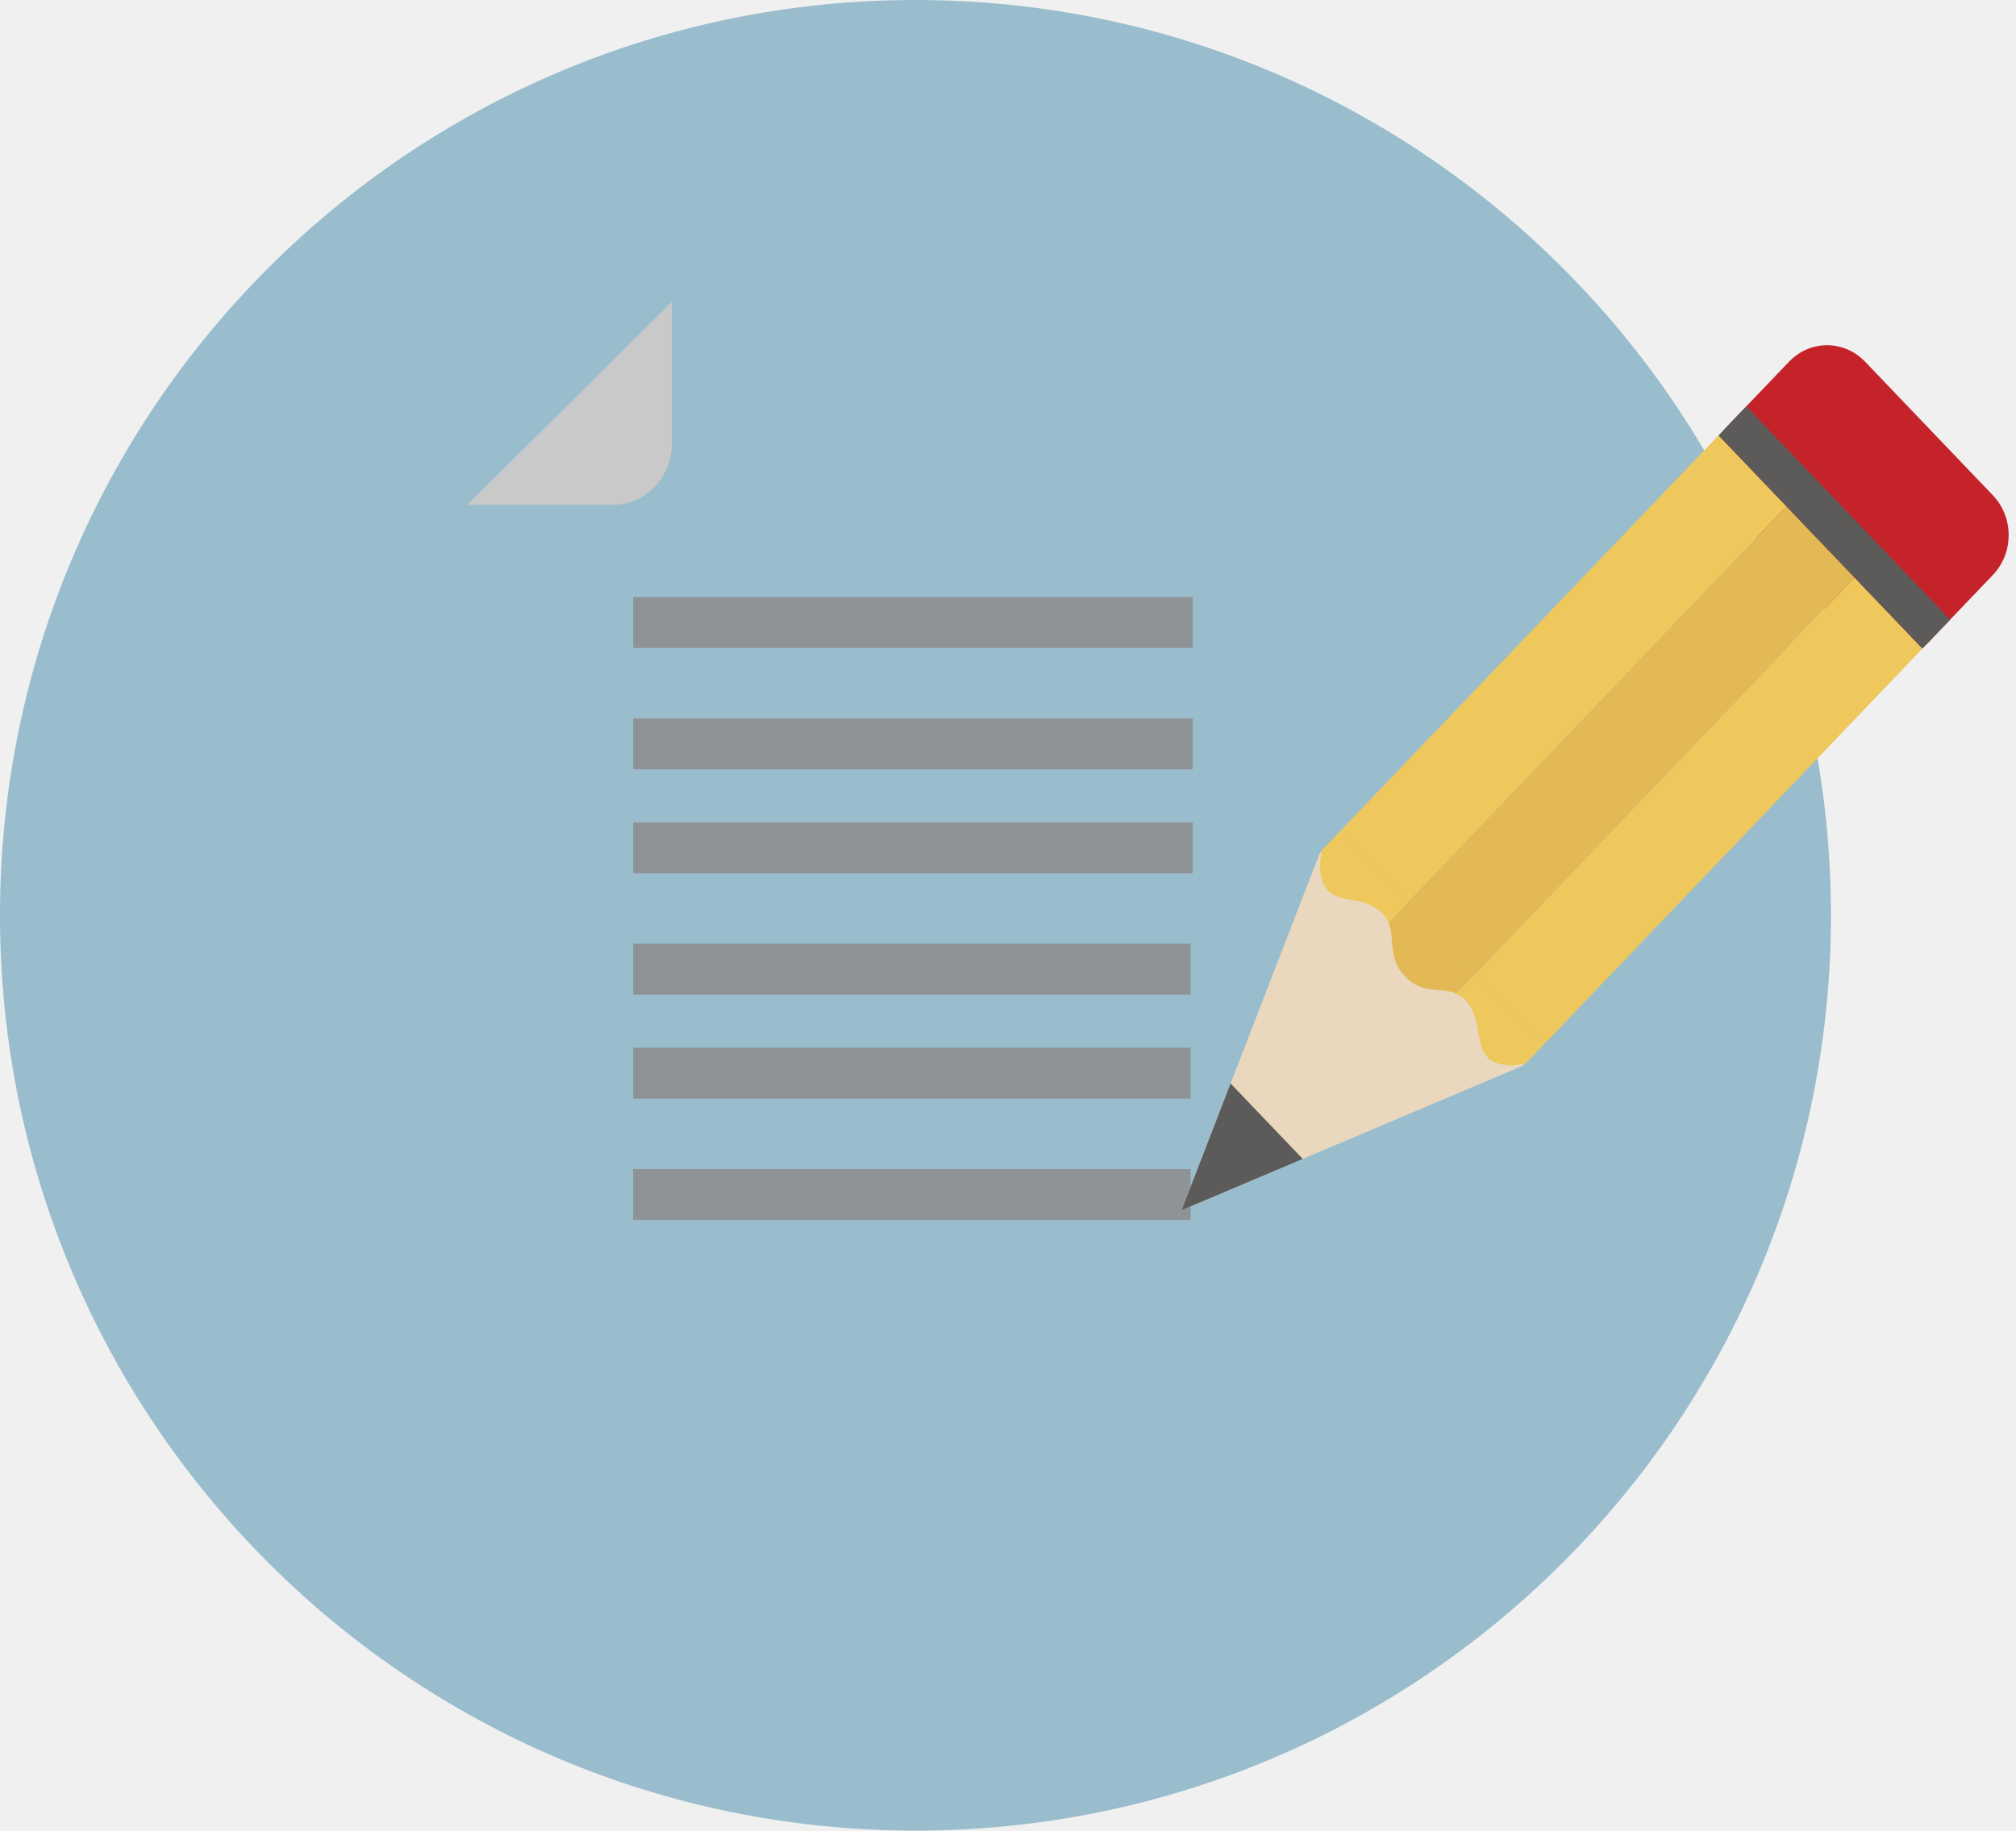
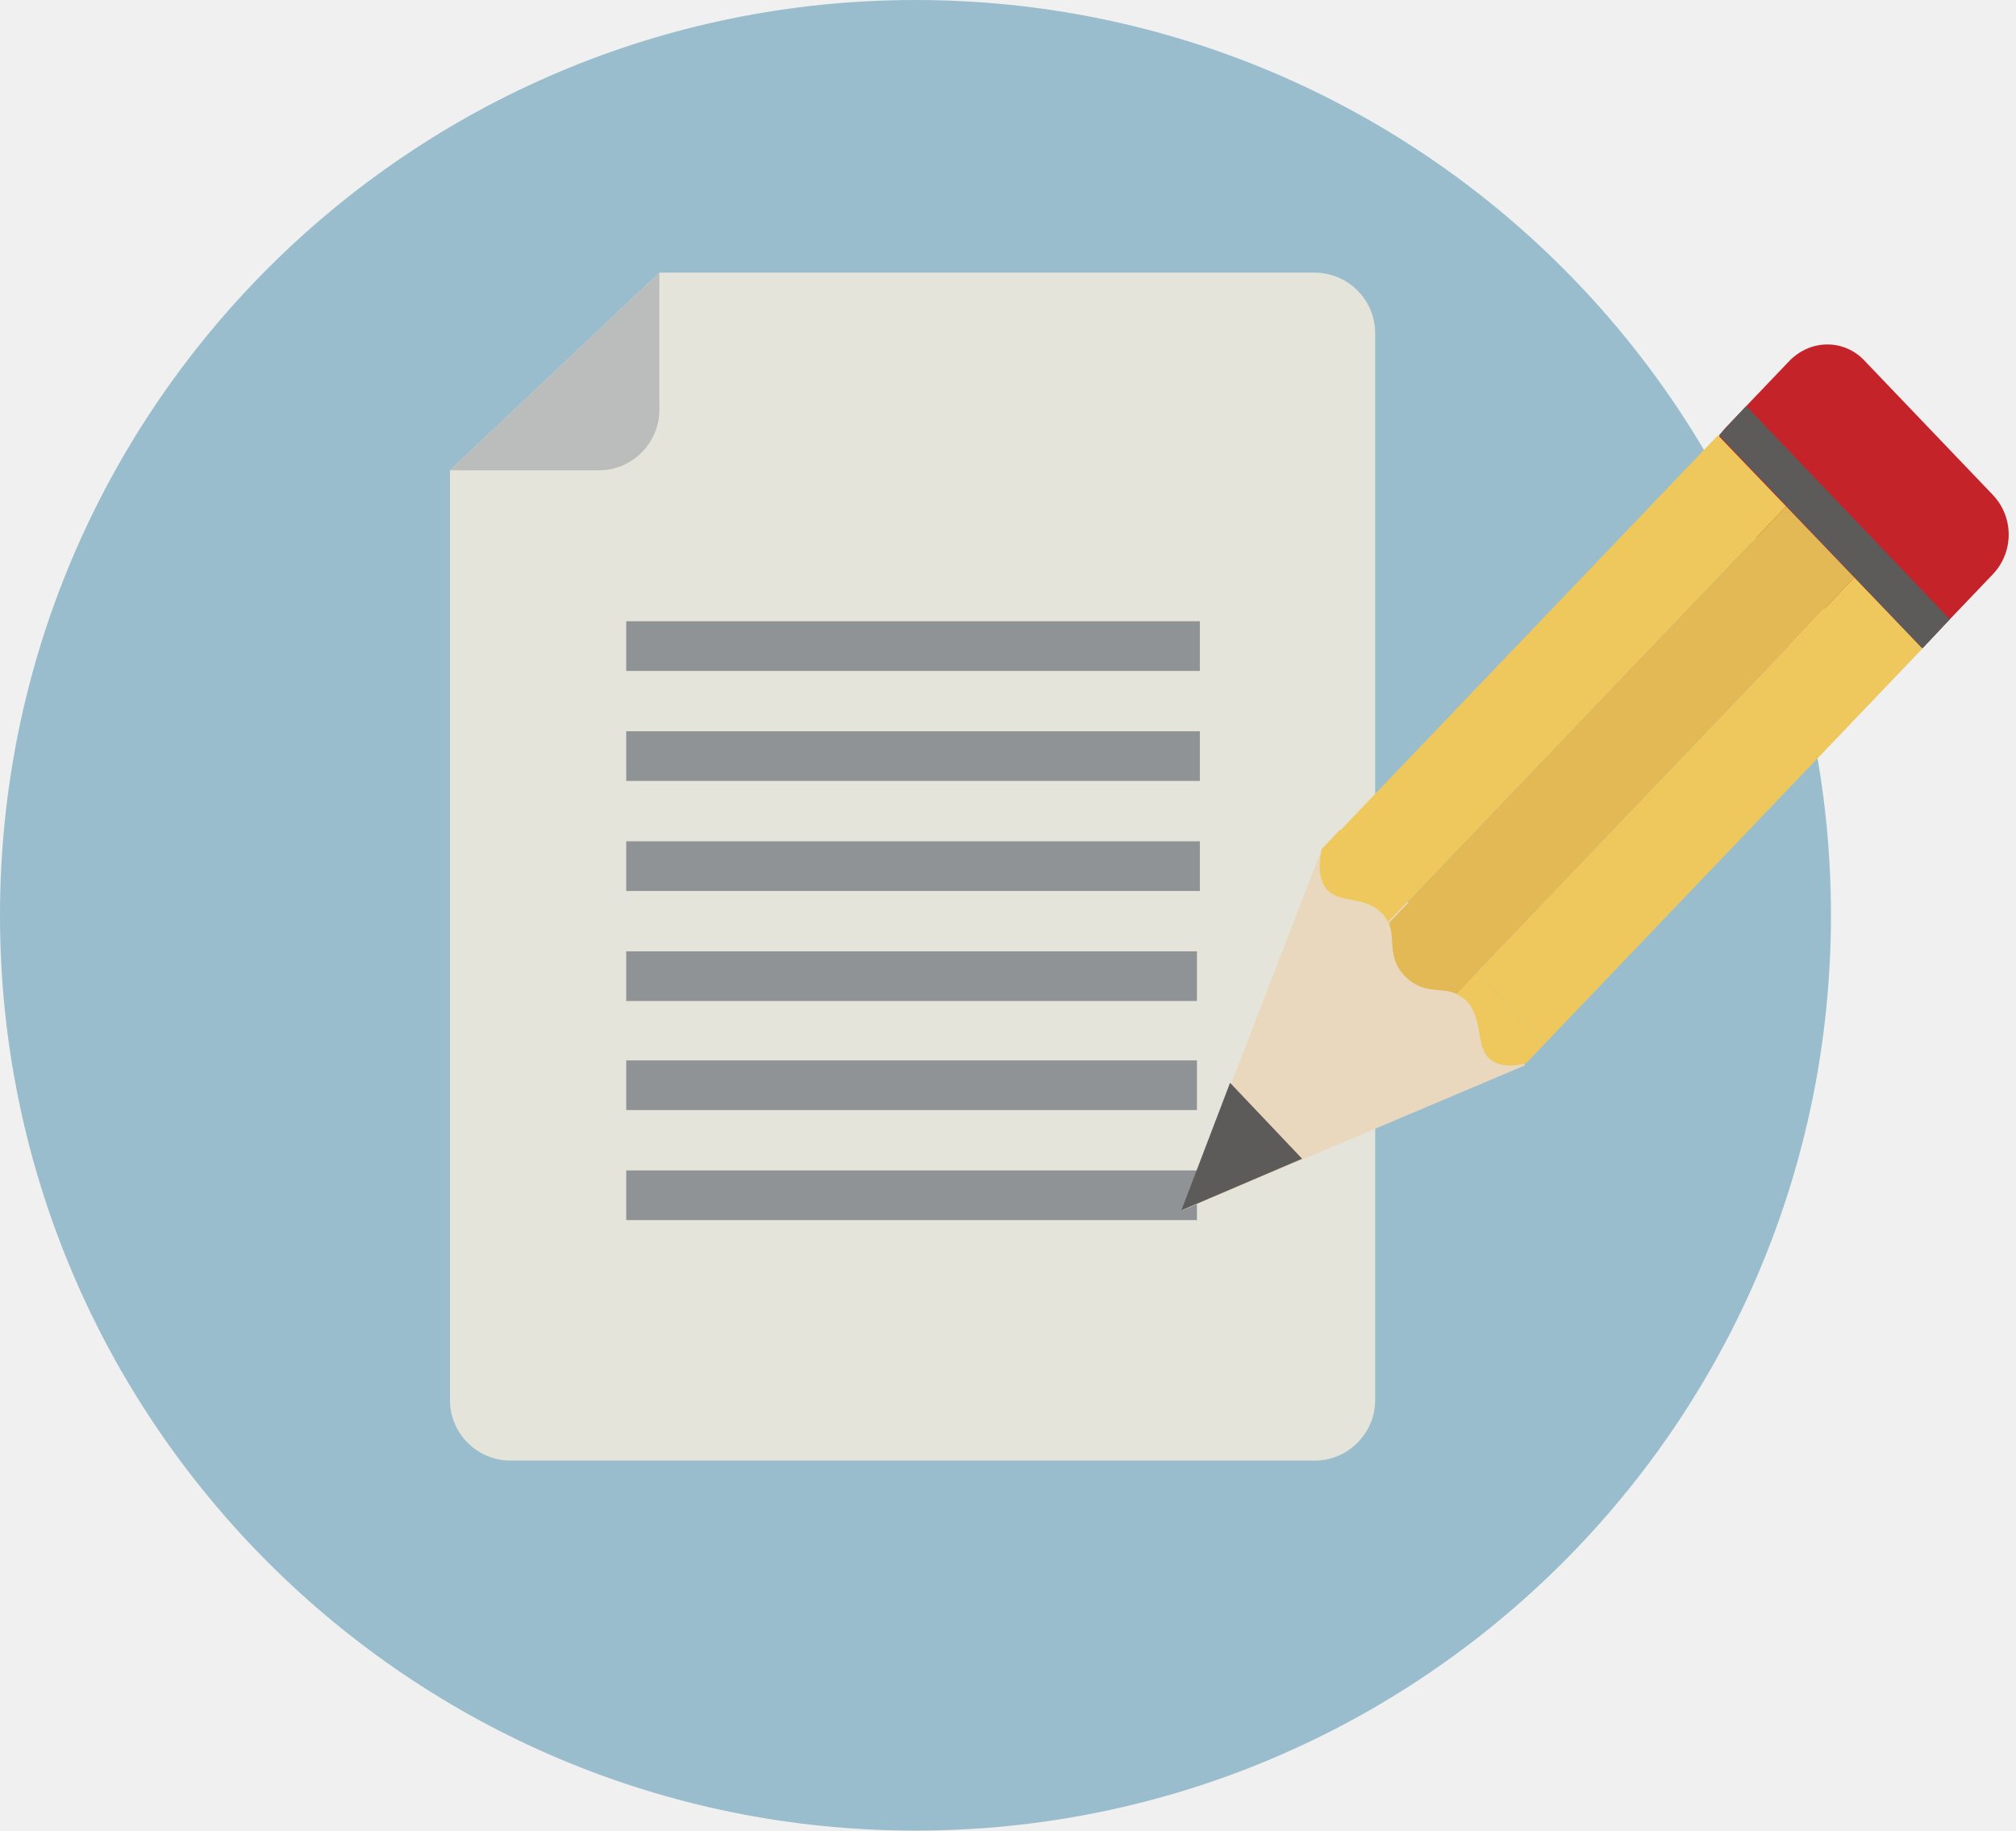
- <svg xmlns="http://www.w3.org/2000/svg" xmlns:xlink="http://www.w3.org/1999/xlink" width="207" height="188" viewBox="0 0 207 188">
-   <defs>
-     <path id="a" d="M0 20.815v97.868C0 122.172 2.676 125 5.978 125h80.047c3.299 0 5.975-2.828 5.975-6.317V6.317C92 2.828 89.324 0 86.025 0h-65.22L0 20.815z" />
-   </defs>
-   <g fill="none" fill-rule="evenodd">
-     <circle cx="94" cy="94" r="94" fill="#99BDCD" />
-     <g transform="translate(48 31)">
-       <mask id="b" fill="#fff">
-         <use xlink:href="#a" />
-       </mask>
-     </g>
-     <path fill="#C9C9C9" d="M68.995 31v14.507c0 3.493-2.7 6.323-6.033 6.323H48L68.995 31z" />
-     <g fill="#8F9395">
-       <path d="M65.007 79.007h57.457v-5.23H65.007zM65.007 89.689h57.457v-5.232H65.007zM65.007 102.147h57.246v-5.23H65.007zM65.007 112.827h57.246v-5.23H65.007zM65.007 125.287h57.246v-5.23H65.007zM65.007 66.547h57.457v-5.23H65.007z" />
+ <svg xmlns="http://www.w3.org/2000/svg" width="207" height="188" viewBox="0 0 207 188">
+   <style type="text/css">
+ 	.st0{fill:#99BDCD;}
+ 	.st1{fill:#E4E4DB;}
+ 	.st2{fill:#BBBCBC;}
+ 	.st3{fill:#8F9395;}
+ 	.st4{fill:#C5232A;}
+ 	.st5{fill:#E9D8BD;}
+ 	.st6{fill:#EEC85D;}
+ 	.st7{fill:#E2B954;}
+ 	.st8{fill:#5C5B5A;}
+ </style>
+   <g>
+     <circle class="st0" cx="94" cy="94" r="94" />
+     <g>
+       <path class="st1" d="M46.2,48.3v95.5c0,3.4,2.8,6.2,6.2,6.2H135c3.4,0,6.2-2.8,6.2-6.2V34.2c0-3.4-2.8-6.2-6.2-6.2H67.7L46.2,48.3    z" />
+       <path class="st2" d="M67.7,28v14.1c0,3.4-2.8,6.2-6.2,6.2H46.2L67.7,28z" />
+       <rect x="64.3" y="75.1" class="st3" width="58.9" height="5.1" />
+       <rect x="64.3" y="86.4" class="st3" width="58.9" height="5.1" />
+       <rect x="64.3" y="97.7" class="st3" width="58.6" height="5.1" />
+       <rect x="64.3" y="108.9" class="st3" width="58.6" height="5.1" />
+       <rect x="64.3" y="120.2" class="st3" width="58.6" height="5.1" />
+       <rect x="64.3" y="63.8" class="st3" width="58.9" height="5.1" />
    </g>
    <g>
-       <path fill="#C5232A" d="M190.401 65.746l-13.116-13.72c-2.16-2.257-2.16-5.919 0-8.177l6.406-6.7c2.16-2.259 5.66-2.259 7.818 0l13.119 13.719c2.157 2.258 2.157 5.92 0 8.178l-6.408 6.7c-2.16 2.259-5.66 2.259-7.819 0" />
-       <path fill="#E9D8BD" d="M135.559 87.496l-14.243 36.792 35.178-14.895-7.988-14.414z" />
-       <path fill="#EEC85D" d="M183.439 52.01l-6.979-7.299-38.795 40.582 6.979 7.299z" />
-       <path fill="#E2B954" d="M151.62 99.89l38.796-40.581-6.978-7.3-38.796 40.582z" />
-       <path fill="#EEC85D" d="M190.417 59.31L151.62 99.89l6.979 7.3 38.795-40.582zM136.348 91.443c1.316 1.377 3.862.55 5.618 2.388.284.296.472.605.607.924l2.07-2.165-6.979-7.297-1.932 2.02s-.7 2.753.616 4.13" />
-       <path fill="#E2B954" d="M142.573 94.756c.705 1.654-.16 3.58 1.696 5.524 1.86 1.945 3.7 1.037 5.282 1.775l2.07-2.165-6.979-7.3-2.07 2.166z" />
-       <path fill="#EEC85D" d="M149.55 102.054a2.9 2.9 0 0 1 .886.637c1.754 1.835.967 4.498 2.283 5.875 1.317 1.377 3.95.641 3.95.641l1.93-2.018-6.979-7.3-2.07 2.165z" />
-       <path fill="#5C5B5A" d="M121.317 124.289l12.448-5.271-7.41-7.75zM197.395 66.608L176.46 44.711l2.848-2.975 20.933 21.895z" />
+       <path class="st4" d="M190.4,65.7L177.3,52c-2.2-2.3-2.2-5.9,0-8.2l6.4-6.7c2.2-2.3,5.7-2.3,7.8,0l13.1,13.7c2.2,2.3,2.2,5.9,0,8.2    l-6.4,6.7C196.1,68,192.6,68,190.4,65.7" />
+       <path class="st5" d="M135.6,87.5l-14.2,36.8l35.2-14.9l-8-14.4L135.6,87.5z" />
+       <path class="st6" d="M183.4,52l-7-7.3l-38.8,40.6l7,7.3L183.4,52z" />
+       <path class="st7" d="M151.6,99.9l38.8-40.6l-7-7.3l-38.8,40.6L151.6,99.9z" />
+       <path class="st6" d="M190.4,59.3l-38.8,40.6l7,7.3l38.8-40.6L190.4,59.3z M136.3,91.4c1.3,1.4,3.9,0.6,5.6,2.4    c0.3,0.3,0.5,0.6,0.6,0.9l2.1-2.2l-7-7.3l-1.9,2C135.7,87.3,135,90.1,136.3,91.4" />
+       <path class="st7" d="M142.6,94.8c0.7,1.7-0.2,3.6,1.7,5.5c1.9,1.9,3.7,1,5.3,1.8l2.1-2.2l-7-7.3L142.6,94.8L142.6,94.8z" />
+       <path class="st6" d="M149.6,102.1c0.3,0.2,0.6,0.4,0.9,0.6c1.8,1.8,1,4.5,2.3,5.9c1.3,1.4,3.9,0.6,3.9,0.6l1.9-2l-7-7.3    L149.6,102.1L149.6,102.1z" />
+       <path class="st8" d="M121.3,124.3l12.4-5.3l-7.4-7.8L121.3,124.3z M197.4,66.6l-20.9-21.9l2.8-3l20.9,21.9L197.4,66.6z" />
    </g>
  </g>
</svg>
